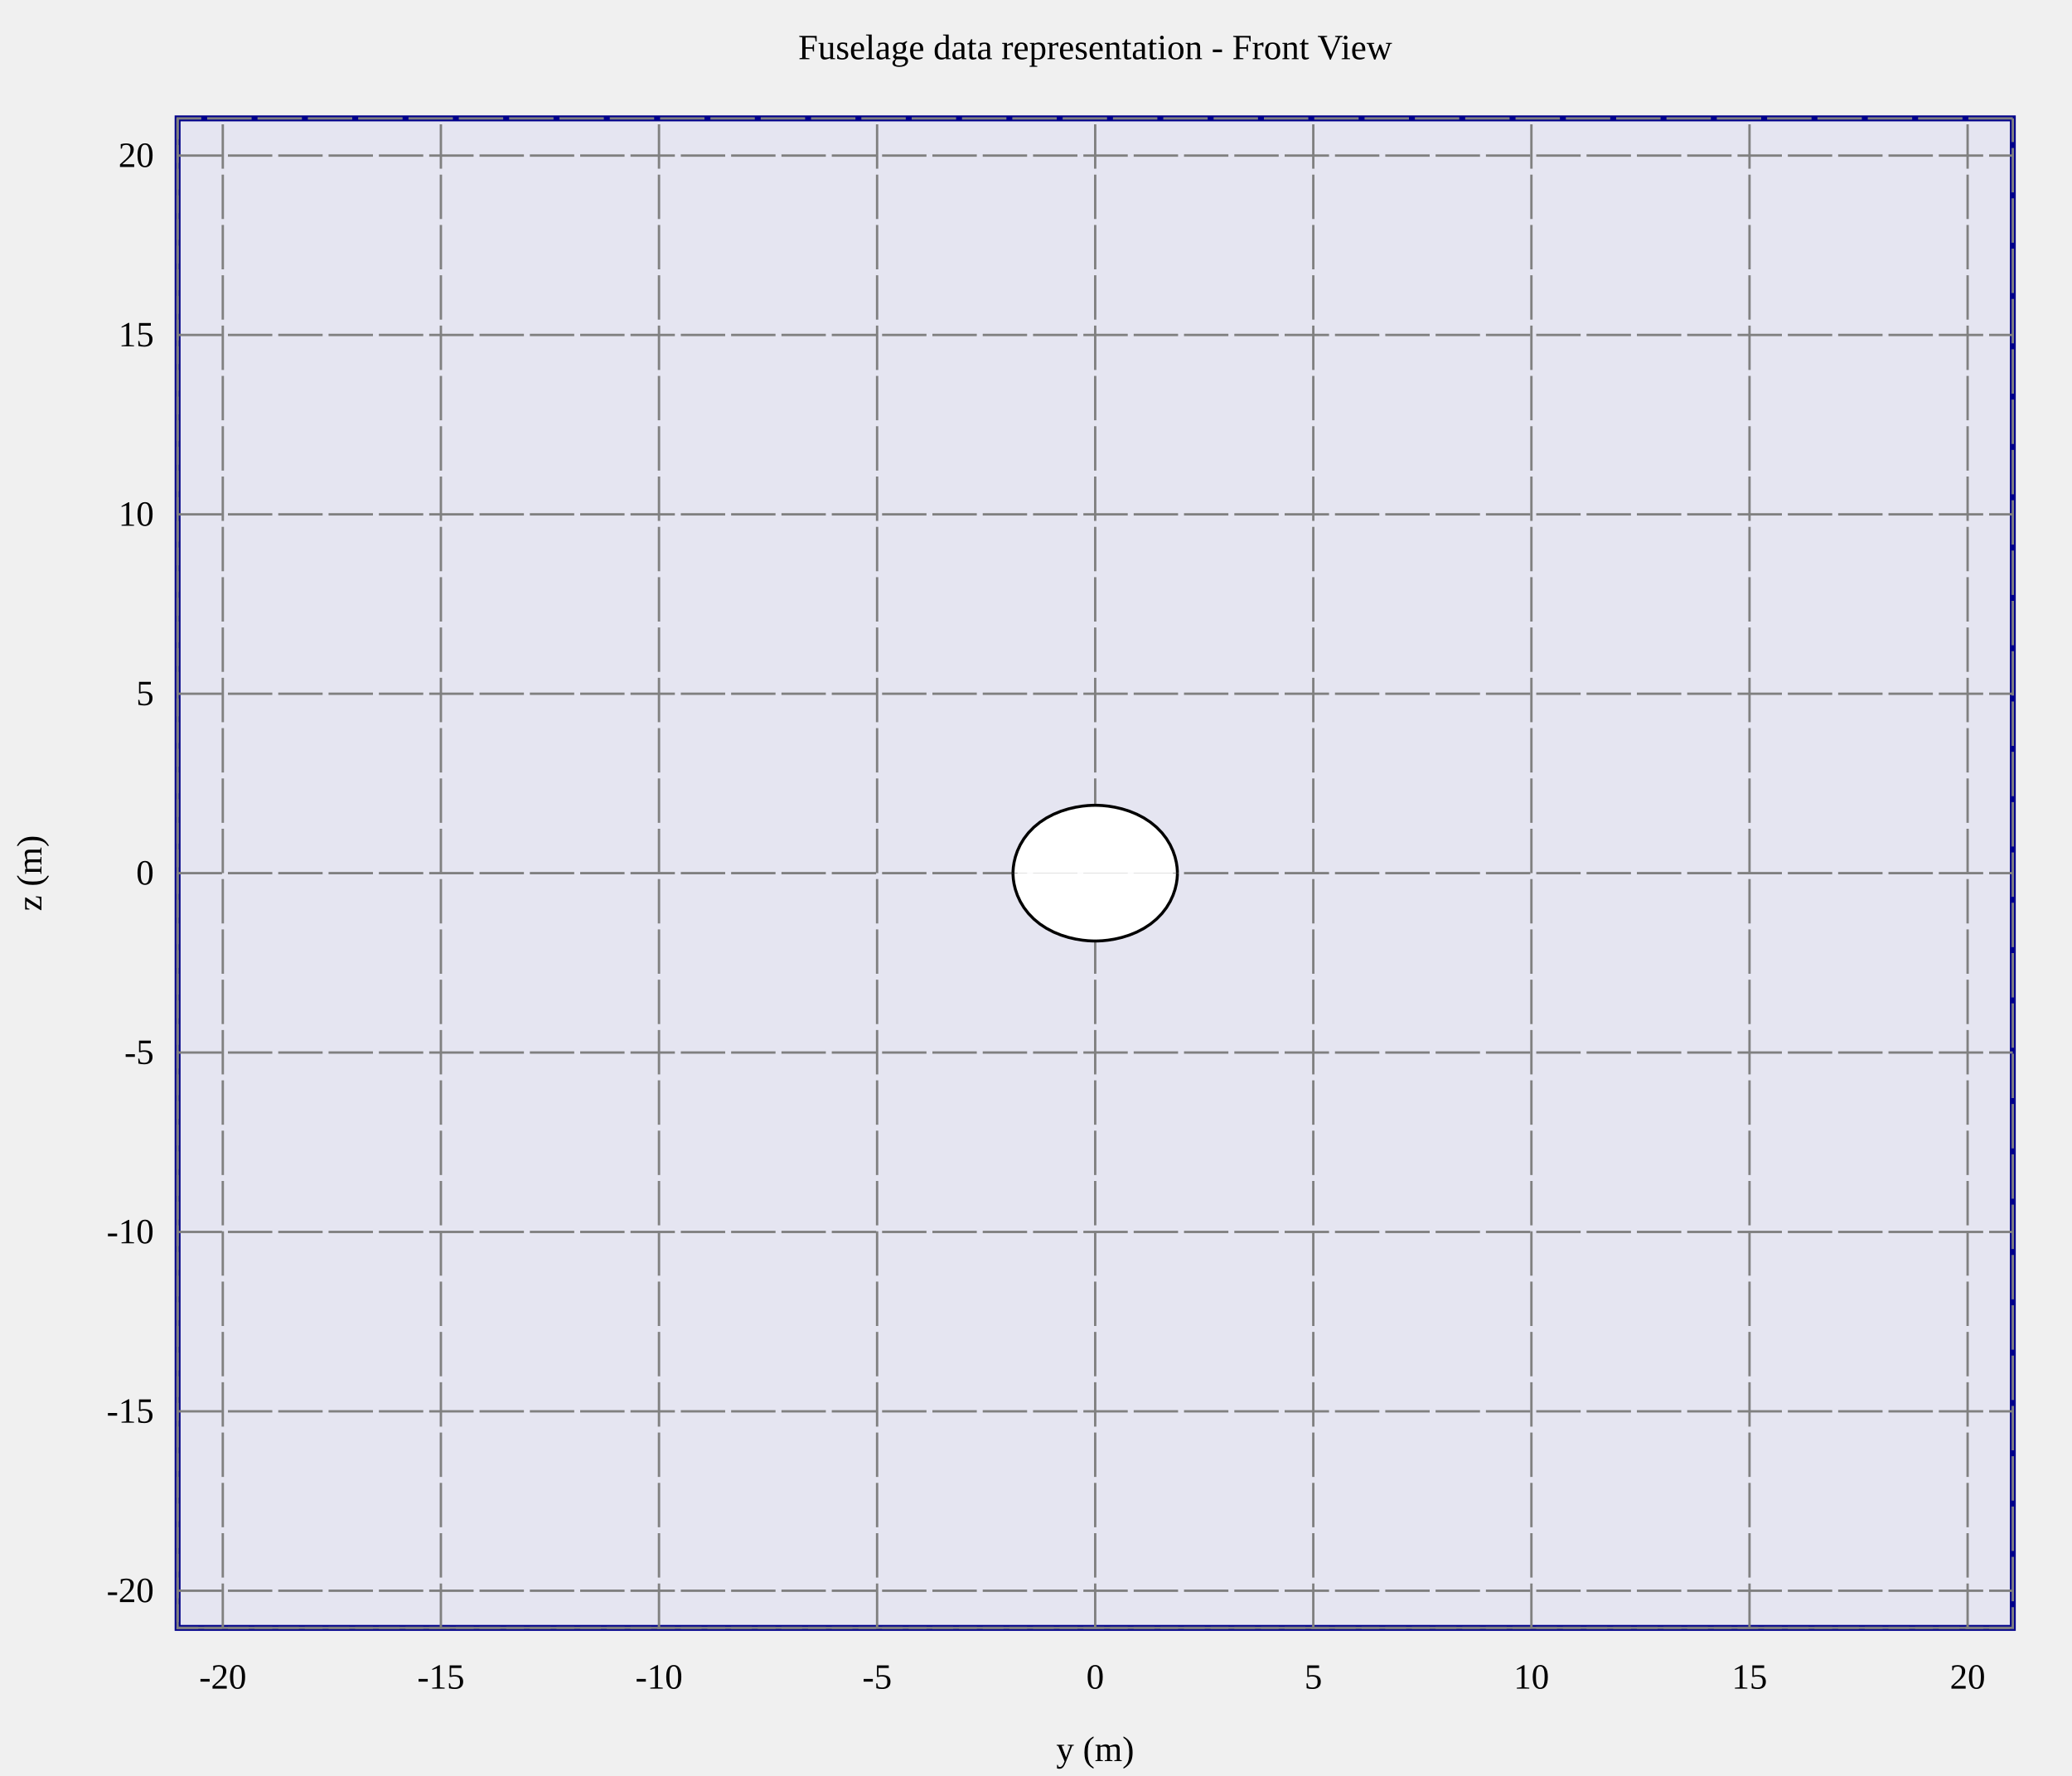
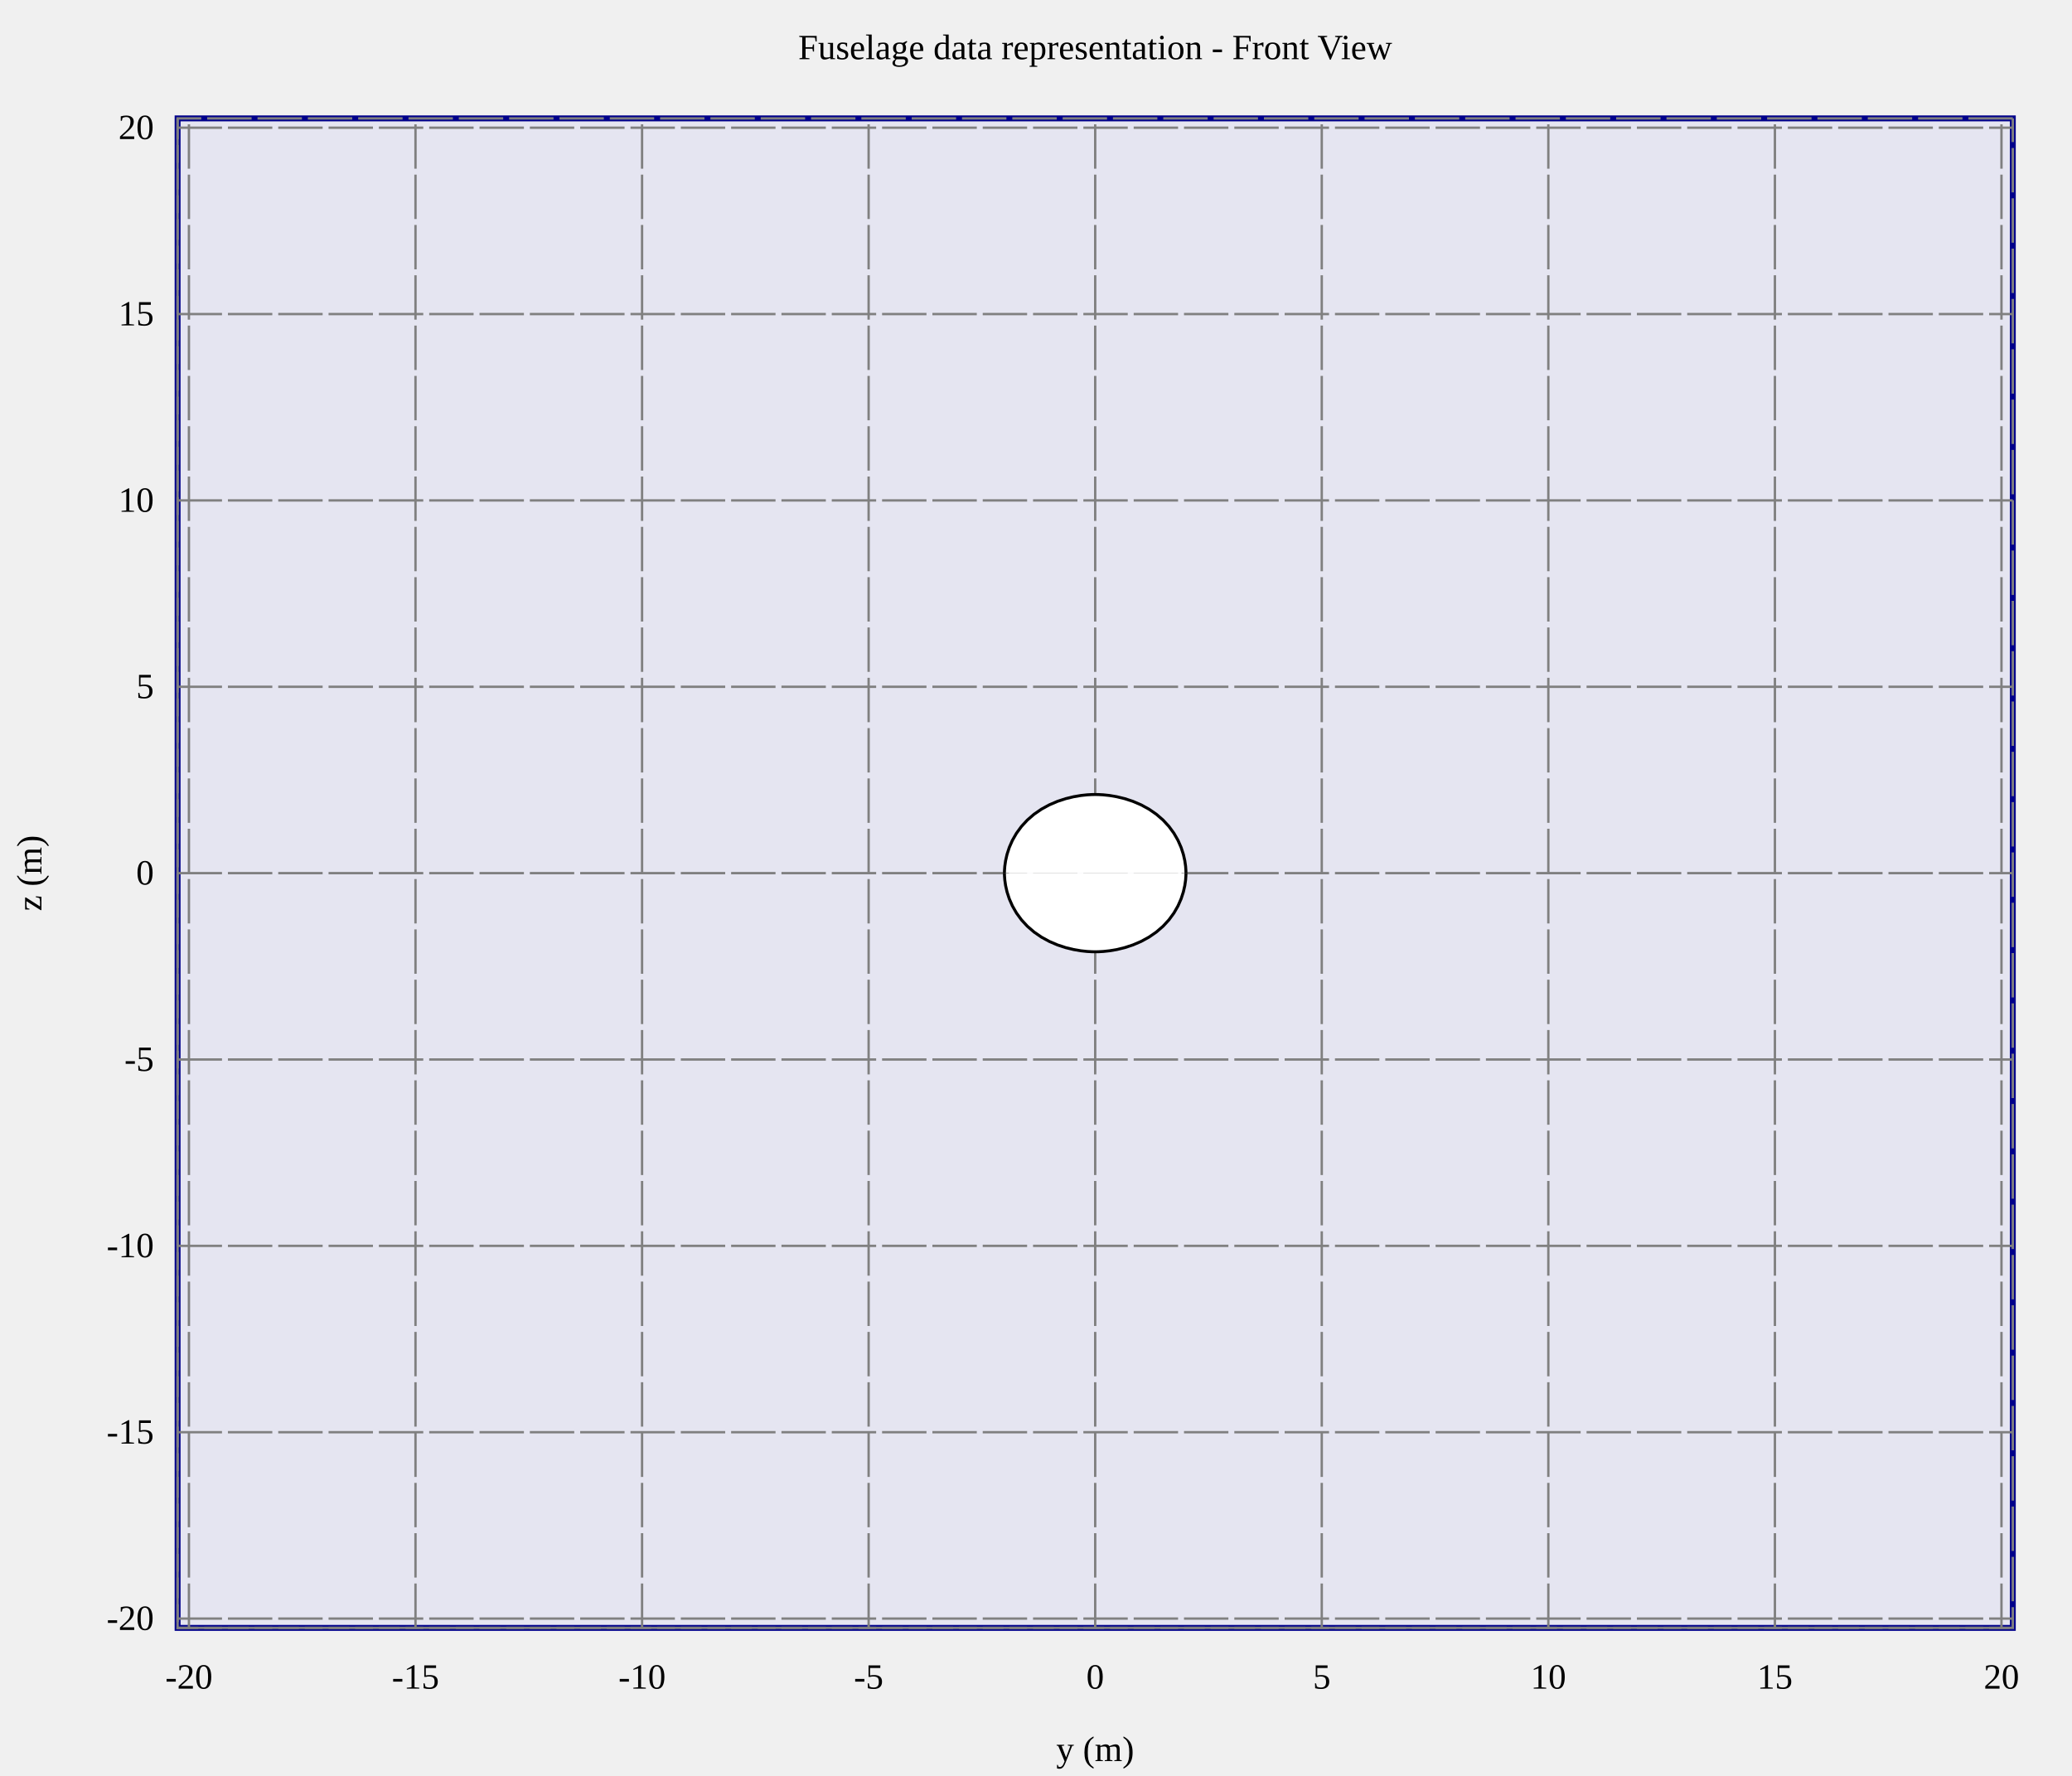
<svg xmlns="http://www.w3.org/2000/svg" id="svg" class="svg" width="700" height="600">
  <g id="page" width="700" height="600">
    <g id="graph" transform="translate(60,40)">
      <rect width="620" height="510" fill="blue" opacity="0.05" />
      <rect width="620" height="510" fill="none" opacity="1.0" style="stroke: darkblue; stroke-width: 2px;" />
      <g id="xAxis" class="axis" transform="translate(0,510)">
-         <g class="tick" transform="translate(15.26586,0)" style="opacity: 1;">
+         <g class="tick" transform="translate(3.826312,0)" style="opacity: 1;">
          <line y2="-510" x2="0" style="fill: none; stroke: rgb(128, 128, 128); stroke-width: 0.8px; stroke-dasharray: 15px, 2px; font-style: normal; font-variant-caps: normal; font-weight: normal; font-size: 10px; line-height: normal; font-family: sans-serif; shape-rendering: geometricprecision;" />
          <text dy=".71em" y="12" x="0" style="text-anchor: middle;">-20</text>
        </g>
-         <g class="tick" transform="translate(88.94939,0)" style="opacity: 1;">
+         <g class="tick" transform="translate(80.36973,0)" style="opacity: 1;">
          <line y2="-510" x2="0" style="fill: none; stroke: rgb(128, 128, 128); stroke-width: 0.8px; stroke-dasharray: 15px, 2px; font-style: normal; font-variant-caps: normal; font-weight: normal; font-size: 10px; line-height: normal; font-family: sans-serif; shape-rendering: geometricprecision;" />
          <text dy=".71em" y="12" x="0" style="text-anchor: middle;">-15</text>
        </g>
-         <g class="tick" transform="translate(162.6329,0)" style="opacity: 1;">
+         <g class="tick" transform="translate(156.9132,0)" style="opacity: 1;">
          <line y2="-510" x2="0" style="fill: none; stroke: rgb(128, 128, 128); stroke-width: 0.8px; stroke-dasharray: 15px, 2px; font-style: normal; font-variant-caps: normal; font-weight: normal; font-size: 10px; line-height: normal; font-family: sans-serif; shape-rendering: geometricprecision;" />
          <text dy=".71em" y="12" x="0" style="text-anchor: middle;">-10</text>
        </g>
-         <g class="tick" transform="translate(236.3165,0)" style="opacity: 1;">
+         <g class="tick" transform="translate(233.4566,0)" style="opacity: 1;">
          <line y2="-510" x2="0" style="fill: none; stroke: rgb(128, 128, 128); stroke-width: 0.8px; stroke-dasharray: 15px, 2px; font-style: normal; font-variant-caps: normal; font-weight: normal; font-size: 10px; line-height: normal; font-family: sans-serif; shape-rendering: geometricprecision;" />
          <text dy=".71em" y="12" x="0" style="text-anchor: middle;">-5</text>
        </g>
        <g class="tick" transform="translate(310,0)" style="opacity: 1;">
          <line y2="-510" x2="0" style="fill: none; stroke: rgb(128, 128, 128); stroke-width: 0.8px; stroke-dasharray: 15px, 2px; font-style: normal; font-variant-caps: normal; font-weight: normal; font-size: 10px; line-height: normal; font-family: sans-serif; shape-rendering: geometricprecision;" />
          <text dy=".71em" y="12" x="0" style="text-anchor: middle;">0</text>
        </g>
-         <g class="tick" transform="translate(383.6835,0)" style="opacity: 1;">
+         <g class="tick" transform="translate(386.5434,0)" style="opacity: 1;">
          <line y2="-510" x2="0" style="fill: none; stroke: rgb(128, 128, 128); stroke-width: 0.8px; stroke-dasharray: 15px, 2px; font-style: normal; font-variant-caps: normal; font-weight: normal; font-size: 10px; line-height: normal; font-family: sans-serif; shape-rendering: geometricprecision;" />
          <text dy=".71em" y="12" x="0" style="text-anchor: middle;">5</text>
        </g>
-         <g class="tick" transform="translate(457.3671,0)" style="opacity: 1;">
+         <g class="tick" transform="translate(463.0868,0)" style="opacity: 1;">
          <line y2="-510" x2="0" style="fill: none; stroke: rgb(128, 128, 128); stroke-width: 0.8px; stroke-dasharray: 15px, 2px; font-style: normal; font-variant-caps: normal; font-weight: normal; font-size: 10px; line-height: normal; font-family: sans-serif; shape-rendering: geometricprecision;" />
          <text dy=".71em" y="12" x="0" style="text-anchor: middle;">10</text>
        </g>
-         <g class="tick" transform="translate(531.0506,0)" style="opacity: 1;">
+         <g class="tick" transform="translate(539.6303,0)" style="opacity: 1;">
          <line y2="-510" x2="0" style="fill: none; stroke: rgb(128, 128, 128); stroke-width: 0.8px; stroke-dasharray: 15px, 2px; font-style: normal; font-variant-caps: normal; font-weight: normal; font-size: 10px; line-height: normal; font-family: sans-serif; shape-rendering: geometricprecision;" />
          <text dy=".71em" y="12" x="0" style="text-anchor: middle;">15</text>
        </g>
-         <g class="tick" transform="translate(604.7341,0)" style="opacity: 1;">
+         <g class="tick" transform="translate(616.1737,0)" style="opacity: 1;">
          <line y2="-510" x2="0" style="fill: none; stroke: rgb(128, 128, 128); stroke-width: 0.8px; stroke-dasharray: 15px, 2px; font-style: normal; font-variant-caps: normal; font-weight: normal; font-size: 10px; line-height: normal; font-family: sans-serif; shape-rendering: geometricprecision;" />
          <text dy=".71em" y="12" x="0" style="text-anchor: middle;">20</text>
        </g>
        <path class="domain" d="M0,-510V0H620V-510" style="fill: none; stroke: rgb(128, 128, 128); stroke-width: 0.8px; stroke-dasharray: 15px, 2px; font-style: normal; font-variant-caps: normal; font-weight: normal; font-size: 10px; line-height: normal; font-family: sans-serif; shape-rendering: geometricprecision;" />
      </g>
      <g id="yAxis" class="axis">
-         <g class="tick" transform="translate(0,497.4426)" style="opacity: 1;">
+         <g class="tick" transform="translate(0,506.8525)" style="opacity: 1;">
          <line x2="620" y2="0" style="fill: none; stroke: rgb(128, 128, 128); stroke-dasharray: 15px, 2px; stroke-width: 0.8px; shape-rendering: geometricprecision;" />
          <text dy=".32em" x="-8" y="0" style="text-anchor: end;">-20</text>
        </g>
-         <g class="tick" transform="translate(0,436.832)" style="opacity: 1;">
+         <g class="tick" transform="translate(0,443.8894)" style="opacity: 1;">
          <line x2="620" y2="0" style="fill: none; stroke: rgb(128, 128, 128); stroke-dasharray: 15px, 2px; stroke-width: 0.8px; shape-rendering: geometricprecision;" />
          <text dy=".32em" x="-8" y="0" style="text-anchor: end;">-15</text>
        </g>
-         <g class="tick" transform="translate(0,376.2213)" style="opacity: 1;">
+         <g class="tick" transform="translate(0,380.9263)" style="opacity: 1;">
          <line x2="620" y2="0" style="fill: none; stroke: rgb(128, 128, 128); stroke-dasharray: 15px, 2px; stroke-width: 0.8px; shape-rendering: geometricprecision;" />
          <text dy=".32em" x="-8" y="0" style="text-anchor: end;">-10</text>
        </g>
-         <g class="tick" transform="translate(0,315.6107)" style="opacity: 1;">
+         <g class="tick" transform="translate(0,317.9631)" style="opacity: 1;">
          <line x2="620" y2="0" style="fill: none; stroke: rgb(128, 128, 128); stroke-dasharray: 15px, 2px; stroke-width: 0.8px; shape-rendering: geometricprecision;" />
          <text dy=".32em" x="-8" y="0" style="text-anchor: end;">-5</text>
        </g>
        <g class="tick" transform="translate(0,255)" style="opacity: 1;">
          <line x2="620" y2="0" style="fill: none; stroke: rgb(128, 128, 128); stroke-dasharray: 15px, 2px; stroke-width: 0.8px; shape-rendering: geometricprecision;" />
          <text dy=".32em" x="-8" y="0" style="text-anchor: end;">0</text>
        </g>
-         <g class="tick" transform="translate(0,194.3893)" style="opacity: 1;">
+         <g class="tick" transform="translate(0,192.0369)" style="opacity: 1;">
          <line x2="620" y2="0" style="fill: none; stroke: rgb(128, 128, 128); stroke-dasharray: 15px, 2px; stroke-width: 0.8px; shape-rendering: geometricprecision;" />
          <text dy=".32em" x="-8" y="0" style="text-anchor: end;">5</text>
        </g>
-         <g class="tick" transform="translate(0,133.7787)" style="opacity: 1;">
+         <g class="tick" transform="translate(0,129.0737)" style="opacity: 1;">
          <line x2="620" y2="0" style="fill: none; stroke: rgb(128, 128, 128); stroke-dasharray: 15px, 2px; stroke-width: 0.8px; shape-rendering: geometricprecision;" />
          <text dy=".32em" x="-8" y="0" style="text-anchor: end;">10</text>
        </g>
-         <g class="tick" transform="translate(0,73.16805)" style="opacity: 1;">
+         <g class="tick" transform="translate(0,66.11059)" style="opacity: 1;">
          <line x2="620" y2="0" style="fill: none; stroke: rgb(128, 128, 128); stroke-dasharray: 15px, 2px; stroke-width: 0.8px; shape-rendering: geometricprecision;" />
          <text dy=".32em" x="-8" y="0" style="text-anchor: end;">15</text>
        </g>
-         <g class="tick" transform="translate(0,12.5574)" style="opacity: 1;">
+         <g class="tick" transform="translate(0,3.14745)" style="opacity: 1;">
          <line x2="620" y2="0" style="fill: none; stroke: rgb(128, 128, 128); stroke-dasharray: 15px, 2px; stroke-width: 0.8px; shape-rendering: geometricprecision;" />
          <text dy=".32em" x="-8" y="0" style="text-anchor: end;">20</text>
        </g>
        <path class="domain" d="M620,0H0V510H620" style="fill: none; stroke: rgb(128, 128, 128); stroke-dasharray: 15px, 2px; stroke-width: 0.8px; shape-rendering: geometricprecision;" />
      </g>
      <g id="xy" class="xy">
-         <path id="line" d="M282.737,255L282.751,254.251L282.843,253.034L283.079,251.464L283.514,249.649L284.186,247.684L285.123,245.655L286.339,243.636L287.836,241.69L289.6,239.87L291.607,238.219L293.819,236.768L296.185,235.537L298.64,234.537L301.106,233.766L303.495,233.213L305.701,232.856L307.61,232.661L309.09,232.585L310,232.574L310,232.574L310.91,232.585L312.39,232.661L314.299,232.856L316.505,233.213L318.894,233.766L321.36,234.537L323.815,235.537L326.181,236.768L328.393,238.219L330.4,239.87L332.164,241.69L333.661,243.636L334.877,245.655L335.814,247.684L336.486,249.649L336.921,251.464L337.157,253.034L337.249,254.251L337.263,255" class="line" style="fill:none; stroke:black; stroke-width:2" />
-         <path id="area" d="M282.737,255L282.751,254.251L282.843,253.034L283.079,251.464L283.514,249.649L284.186,247.684L285.123,245.655L286.339,243.636L287.836,241.69L289.6,239.87L291.607,238.219L293.819,236.768L296.185,235.537L298.64,234.537L301.106,233.766L303.495,233.213L305.701,232.856L307.61,232.661L309.09,232.585L310,232.574L310,232.574L310.91,232.585L312.39,232.661L314.299,232.856L316.505,233.213L318.894,233.766L321.36,234.537L323.815,235.537L326.181,236.768L328.393,238.219L330.4,239.87L332.164,241.69L333.661,243.636L334.877,245.655L335.814,247.684L336.486,249.649L336.921,251.464L337.157,253.034L337.249,254.251L337.263,255L337.263,255L337.249,255L337.157,255L336.921,255L336.486,255L335.814,255L334.877,255L333.661,255L332.164,255L330.4,255L328.393,255L326.181,255L323.815,255L321.36,255L318.894,255L316.505,255L314.299,255L312.39,255L310.91,255L310,255L310,255L309.09,255L307.61,255L305.701,255L303.495,255L301.106,255L298.64,255L296.185,255L293.819,255L291.607,255L289.6,255L287.836,255L286.339,255L285.123,255L284.186,255L283.514,255L283.079,255L282.843,255L282.751,255L282.737,255Z" class="area" style="fill:white;" opacity="1" />
+         <path id="line" d="M279.842,255L279.857,254.13L279.959,252.714L280.221,250.89L280.701,248.78L281.444,246.497L282.481,244.138L283.827,241.791L285.482,239.529L287.433,237.414L289.654,235.495L292.101,233.808L294.718,232.377L297.433,231.214L300.162,230.318L302.804,229.676L305.245,229.261L307.356,229.034L308.993,228.946L310,228.933L310,228.933L311.007,228.946L312.644,229.034L314.755,229.261L317.196,229.676L319.838,230.318L322.567,231.214L325.282,232.377L327.899,233.808L330.346,235.495L332.567,237.414L334.518,239.529L336.173,241.791L337.519,244.138L338.556,246.497L339.299,248.78L339.779,250.89L340.041,252.714L340.143,254.13L340.158,255" class="line" style="fill:none; stroke:black; stroke-width:2" />
+         <path id="area" d="M279.842,255L279.857,254.13L279.959,252.714L280.221,250.89L280.701,248.78L281.444,246.497L282.481,244.138L283.827,241.791L285.482,239.529L287.433,237.414L289.654,235.495L292.101,233.808L294.718,232.377L297.433,231.214L300.162,230.318L302.804,229.676L305.245,229.261L307.356,229.034L308.993,228.946L310,228.933L310,228.933L311.007,228.946L312.644,229.034L314.755,229.261L317.196,229.676L319.838,230.318L322.567,231.214L325.282,232.377L327.899,233.808L330.346,235.495L332.567,237.414L334.518,239.529L336.173,241.791L337.519,244.138L338.556,246.497L339.299,248.78L339.779,250.89L340.041,252.714L340.143,254.13L340.158,255L340.158,255L340.143,255L340.041,255L339.779,255L339.299,255L338.556,255L337.519,255L336.173,255L334.518,255L332.567,255L330.346,255L327.899,255L325.282,255L322.567,255L319.838,255L317.196,255L314.755,255L312.644,255L311.007,255L310,255L310,255L308.993,255L307.356,255L305.245,255L302.804,255L300.162,255L297.433,255L294.718,255L292.101,255L289.654,255L287.433,255L285.482,255L283.827,255L282.481,255L281.444,255L280.701,255L280.221,255L279.959,255L279.857,255L279.842,255Z" class="area" style="fill:white;" opacity="1" />
      </g>
      <g id="xy" class="xy">
-         <path id="line" d="M337.263,255L337.249,255.749L337.157,256.966L336.921,258.536L336.486,260.351L335.814,262.316L334.877,264.345L333.661,266.364L332.164,268.31L330.4,270.13L328.393,271.781L326.181,273.232L323.815,274.463L321.36,275.463L318.894,276.234L316.505,276.787L314.299,277.144L312.39,277.339L310.91,277.415L310,277.426L310,277.426L309.09,277.415L307.61,277.339L305.701,277.144L303.495,276.787L301.106,276.234L298.64,275.463L296.185,274.463L293.819,273.232L291.607,271.781L289.6,270.13L287.836,268.31L286.339,266.364L285.123,264.345L284.186,262.316L283.514,260.351L283.079,258.536L282.843,256.966L282.751,255.749L282.737,255" class="line" style="fill:none; stroke:black; stroke-width:2" />
-         <path id="area" d="M337.263,255L337.249,255.749L337.157,256.966L336.921,258.536L336.486,260.351L335.814,262.316L334.877,264.345L333.661,266.364L332.164,268.31L330.4,270.13L328.393,271.781L326.181,273.232L323.815,274.463L321.36,275.463L318.894,276.234L316.505,276.787L314.299,277.144L312.39,277.339L310.91,277.415L310,277.426L310,277.426L309.09,277.415L307.61,277.339L305.701,277.144L303.495,276.787L301.106,276.234L298.64,275.463L296.185,274.463L293.819,273.232L291.607,271.781L289.6,270.13L287.836,268.31L286.339,266.364L285.123,264.345L284.186,262.316L283.514,260.351L283.079,258.536L282.843,256.966L282.751,255.749L282.737,255L282.737,255L282.751,255L282.843,255L283.079,255L283.514,255L284.186,255L285.123,255L286.339,255L287.836,255L289.6,255L291.607,255L293.819,255L296.185,255L298.64,255L301.106,255L303.495,255L305.701,255L307.61,255L309.09,255L310,255L310,255L310.91,255L312.39,255L314.299,255L316.505,255L318.894,255L321.36,255L323.815,255L326.181,255L328.393,255L330.4,255L332.164,255L333.661,255L334.877,255L335.814,255L336.486,255L336.921,255L337.157,255L337.249,255L337.263,255Z" class="area" style="fill:white;" opacity="1" />
+         <path id="line" d="M340.158,255L340.143,255.87L340.041,257.286L339.779,259.11L339.299,261.22L338.556,263.503L337.519,265.862L336.173,268.209L334.518,270.471L332.567,272.586L330.346,274.505L327.899,276.192L325.282,277.623L322.567,278.786L319.838,279.682L317.196,280.324L314.755,280.739L312.644,280.966L311.007,281.054L310,281.067L310,281.067L308.993,281.054L307.356,280.966L305.245,280.739L302.804,280.324L300.162,279.682L297.433,278.786L294.718,277.623L292.101,276.192L289.654,274.505L287.433,272.586L285.482,270.471L283.827,268.209L282.481,265.862L281.444,263.503L280.701,261.22L280.221,259.11L279.959,257.286L279.857,255.87L279.842,255" class="line" style="fill:none; stroke:black; stroke-width:2" />
+         <path id="area" d="M340.158,255L340.143,255.87L340.041,257.286L339.779,259.11L339.299,261.22L338.556,263.503L337.519,265.862L336.173,268.209L334.518,270.471L332.567,272.586L330.346,274.505L327.899,276.192L325.282,277.623L322.567,278.786L319.838,279.682L317.196,280.324L314.755,280.739L312.644,280.966L311.007,281.054L310,281.067L310,281.067L308.993,281.054L307.356,280.966L305.245,280.739L302.804,280.324L300.162,279.682L297.433,278.786L294.718,277.623L292.101,276.192L289.654,274.505L287.433,272.586L285.482,270.471L283.827,268.209L282.481,265.862L281.444,263.503L280.701,261.22L280.221,259.11L279.959,257.286L279.857,255.87L279.842,255L279.842,255L279.857,255L279.959,255L280.221,255L280.701,255L281.444,255L282.481,255L283.827,255L285.482,255L287.433,255L289.654,255L292.101,255L294.718,255L297.433,255L300.162,255L302.804,255L305.245,255L307.356,255L308.993,255L310,255L310,255L311.007,255L312.644,255L314.755,255L317.196,255L319.838,255L322.567,255L325.282,255L327.899,255L330.346,255L332.567,255L334.518,255L336.173,255L337.519,255L338.556,255L339.299,255L339.779,255L340.041,255L340.143,255L340.158,255Z" class="area" style="fill:white;" opacity="1" />
      </g>
    </g>
  </g>
  <text class="x label" text-anchor="middle" x="370" y="595">y (m)</text>
  <text class="y label" text-anchor="middle" x="-295" y="5" dy=".75em" transform="rotate(-90)">z (m)</text>
  <text class="title" text-anchor="middle" x="370" y="20">Fuselage data representation - Front View</text>
</svg>
